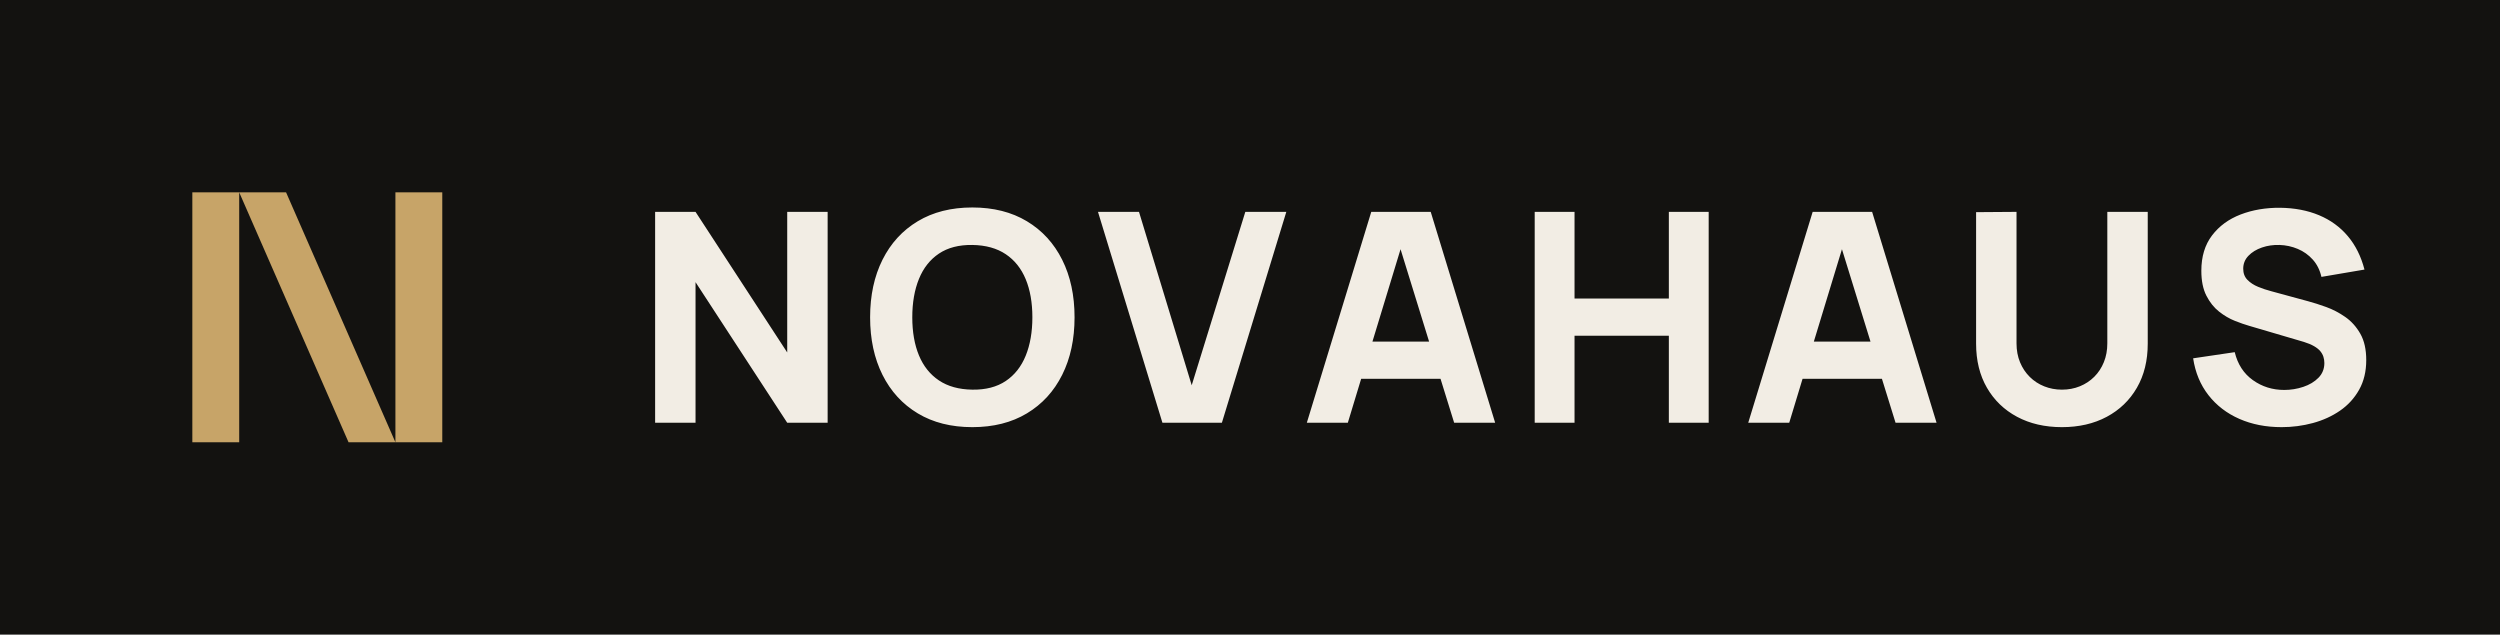
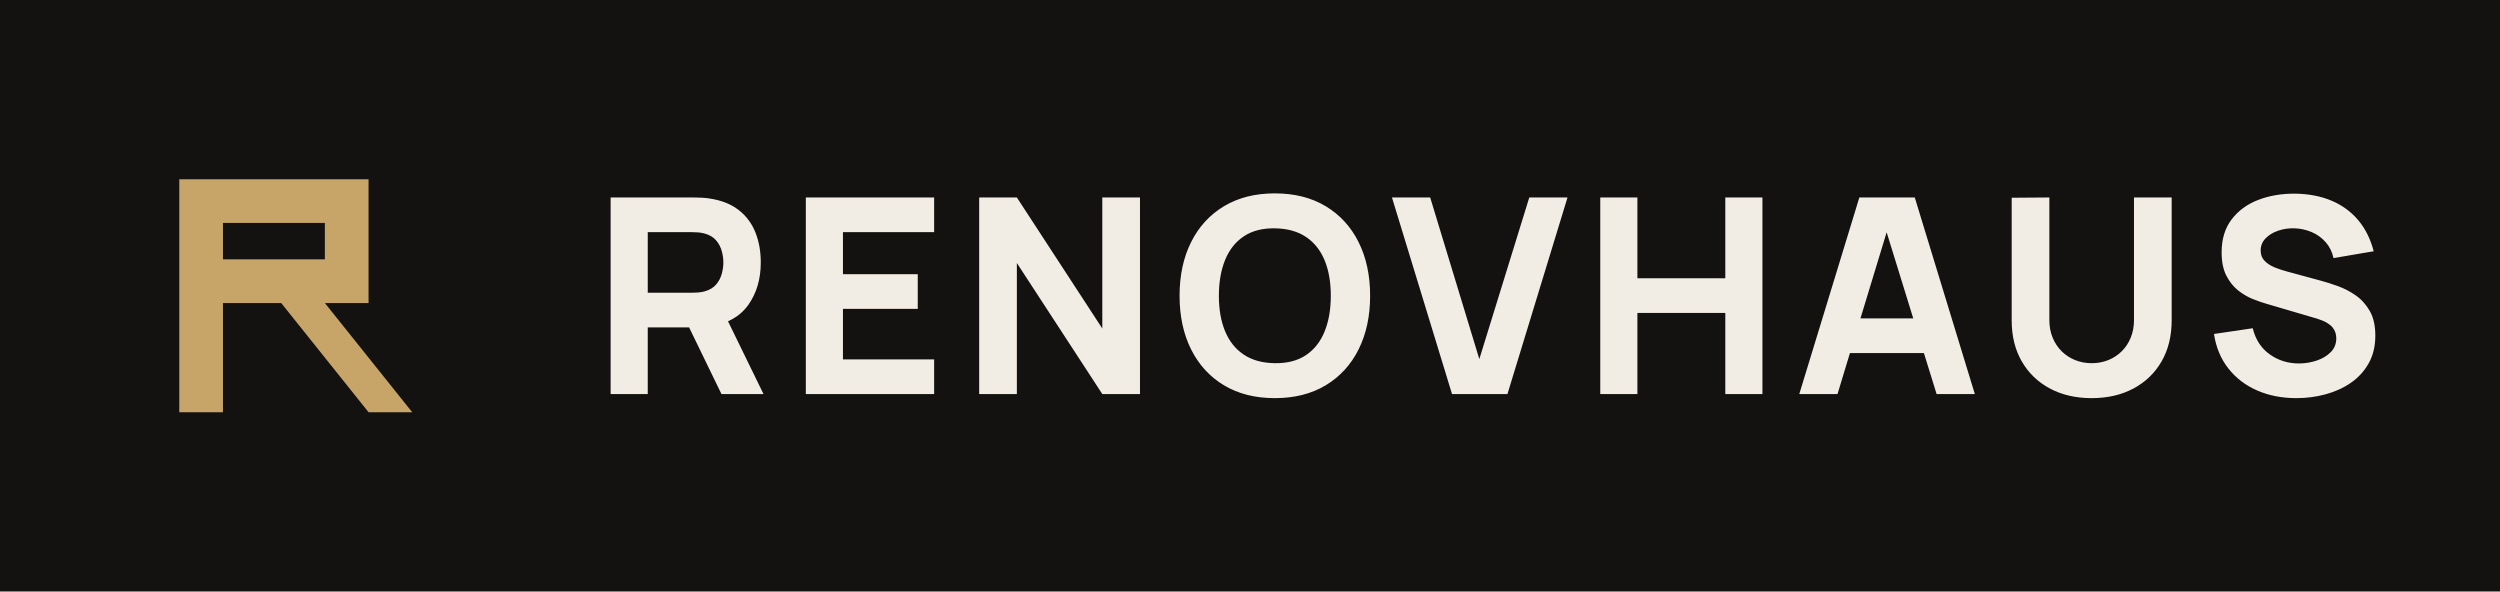
- <svg xmlns="http://www.w3.org/2000/svg" viewBox="0 0 409.696 104" role="img" aria-label="NOVAHAUS">
+ <svg xmlns="http://www.w3.org/2000/svg" viewBox="0 0 439.552 104" role="img" aria-label="RENOVHAUS">
  <rect width="100%" height="100%" fill="#131210" />
  <g transform="translate(20,20) scale(0.64)">
-     <path d="M18,18 H30 V82 H18 Z M30,18 L42,18 L70,82 L58,82 Z M70,18 H82 V82 H70 Z" fill="#C7A468" />
+     <path d="M18,18 H30 V82 H18 Z M30,18 H70 V30 H30 Z M58,18 H70 V52 H58 Z M30,40 H70 V52 H30 Z M46,52 L58,52 L82,82 L70,82 Z" fill="#C7A468" />
  </g>
-   <path d="M3.36,0L3.36,-34.56L9.984,-34.56L25.008,-11.52L25.008,-34.56L31.632,-34.56L31.632,0L25.008,0L9.984,-23.04L9.984,0Z M55.344,0.72Q50.16,0.72 46.404,-1.536Q42.648,-3.792 40.62,-7.848Q38.592,-11.904 38.592,-17.28Q38.592,-22.656 40.62,-26.712Q42.648,-30.768 46.404,-33.024Q50.16,-35.28 55.344,-35.28Q60.528,-35.28 64.284,-33.024Q68.04,-30.768 70.068,-26.712Q72.096,-22.656 72.096,-17.28Q72.096,-11.904 70.068,-7.848Q68.04,-3.792 64.284,-1.536Q60.528,0.72 55.344,0.72ZM55.344,-5.424Q58.632,-5.376 60.816,-6.84Q63,-8.304 64.092,-10.992Q65.184,-13.68 65.184,-17.28Q65.184,-20.88 64.092,-23.52Q63,-26.16 60.816,-27.624Q58.632,-29.088 55.344,-29.136Q52.056,-29.184 49.872,-27.72Q47.688,-26.256 46.596,-23.568Q45.504,-20.88 45.504,-17.28Q45.504,-13.68 46.596,-11.04Q47.688,-8.4 49.872,-6.936Q52.056,-5.472 55.344,-5.424Z M86.496,0L75.936,-34.56L82.656,-34.56L91.296,-6.144L100.08,-34.56L106.8,-34.56L96.24,0Z M110.16,0L120.72,-34.56L130.464,-34.56L141.024,0L134.304,0L132.072,-7.2L119.064,-7.2L116.88,0ZM130.2,-13.296L125.52,-28.44L120.912,-13.296Z M147.504,0L147.504,-34.56L154.032,-34.56L154.032,-20.352L169.488,-20.352L169.488,-34.56L176.016,-34.56L176.016,0L169.488,0L169.488,-14.256L154.032,-14.256L154.032,0Z M182.496,0L193.056,-34.56L202.8,-34.56L213.36,0L206.64,0L204.408,-7.2L191.4,-7.2L189.216,0ZM202.536,-13.296L197.856,-28.44L193.248,-13.296Z M233.904,0.72Q229.728,0.72 226.56,-0.972Q223.392,-2.664 221.616,-5.736Q219.84,-8.808 219.84,-12.96L219.84,-34.512L226.464,-34.56L226.464,-13.008Q226.464,-11.304 227.04,-9.912Q227.616,-8.52 228.636,-7.512Q229.656,-6.504 231.012,-5.964Q232.368,-5.424 233.904,-5.424Q235.488,-5.424 236.844,-5.976Q238.2,-6.528 239.208,-7.536Q240.216,-8.544 240.78,-9.936Q241.344,-11.328 241.344,-13.008L241.344,-34.56L247.968,-34.56L247.968,-12.96Q247.968,-8.808 246.192,-5.736Q244.416,-2.664 241.248,-0.972Q238.08,0.72 233.904,0.72Z M269.904,0.72Q266.064,0.72 262.98,-0.636Q259.896,-1.992 257.916,-4.524Q255.936,-7.056 255.408,-10.56L262.224,-11.568Q262.944,-8.592 265.2,-6.984Q267.456,-5.376 270.336,-5.376Q271.944,-5.376 273.456,-5.88Q274.968,-6.384 275.94,-7.368Q276.912,-8.352 276.912,-9.792Q276.912,-10.32 276.756,-10.812Q276.6,-11.304 276.24,-11.736Q275.88,-12.168 275.22,-12.552Q274.56,-12.936 273.552,-13.248L264.576,-15.888Q263.568,-16.176 262.236,-16.704Q260.904,-17.232 259.656,-18.216Q258.408,-19.2 257.58,-20.82Q256.752,-22.44 256.752,-24.912Q256.752,-28.392 258.504,-30.696Q260.256,-33 263.184,-34.128Q266.112,-35.256 269.664,-35.232Q273.24,-35.184 276.048,-34.008Q278.856,-32.832 280.752,-30.588Q282.648,-28.344 283.488,-25.104L276.432,-23.904Q276.048,-25.584 275.016,-26.736Q273.984,-27.888 272.556,-28.488Q271.128,-29.088 269.568,-29.136Q268.032,-29.184 266.676,-28.716Q265.32,-28.248 264.468,-27.36Q263.616,-26.472 263.616,-25.248Q263.616,-24.12 264.312,-23.412Q265.008,-22.704 266.064,-22.272Q267.12,-21.84 268.224,-21.552L274.224,-19.92Q275.568,-19.56 277.2,-18.972Q278.832,-18.384 280.332,-17.34Q281.832,-16.296 282.804,-14.592Q283.776,-12.888 283.776,-10.272Q283.776,-7.488 282.612,-5.412Q281.448,-3.336 279.48,-1.98Q277.512,-0.624 275.028,0.048Q272.544,0.72 269.904,0.72Z" fill="#F2EDE4" transform="translate(104,69.28)" />
+   <path d="M3.36,0L3.36,-34.56L17.952,-34.56Q18.456,-34.56 19.308,-34.524Q20.16,-34.488 20.832,-34.368Q23.928,-33.888 25.908,-32.328Q27.888,-30.768 28.824,-28.404Q29.76,-26.04 29.76,-23.136Q29.76,-18.792 27.6,-15.72Q26.256,-13.8 24,-12.792L30.24,0L22.848,0L17.16,-11.712L9.888,-11.712L9.888,0ZM9.888,-17.808L17.664,-17.808Q18.168,-17.808 18.768,-17.856Q19.368,-17.904 19.872,-18.048Q21.192,-18.408 21.912,-19.26Q22.632,-20.112 22.908,-21.156Q23.184,-22.2 23.184,-23.136Q23.184,-24.072 22.908,-25.116Q22.632,-26.16 21.912,-27.012Q21.192,-27.864 19.872,-28.224Q19.368,-28.368 18.768,-28.416Q18.168,-28.464 17.664,-28.464L9.888,-28.464Z M37.68,0L37.68,-34.56L60.24,-34.56L60.24,-28.464L44.208,-28.464L44.208,-21.072L57.36,-21.072L57.36,-14.976L44.208,-14.976L44.208,-6.096L60.24,-6.096L60.24,0Z M68.16,0L68.16,-34.56L74.784,-34.56L89.808,-11.52L89.808,-34.56L96.432,-34.56L96.432,0L89.808,0L74.784,-23.04L74.784,0Z M120.144,0.72Q114.96,0.72 111.204,-1.536Q107.448,-3.792 105.42,-7.848Q103.392,-11.904 103.392,-17.28Q103.392,-22.656 105.42,-26.712Q107.448,-30.768 111.204,-33.024Q114.96,-35.28 120.144,-35.28Q125.328,-35.28 129.084,-33.024Q132.84,-30.768 134.868,-26.712Q136.896,-22.656 136.896,-17.28Q136.896,-11.904 134.868,-7.848Q132.84,-3.792 129.084,-1.536Q125.328,0.72 120.144,0.72ZM120.144,-5.424Q123.432,-5.376 125.616,-6.84Q127.8,-8.304 128.892,-10.992Q129.984,-13.68 129.984,-17.28Q129.984,-20.88 128.892,-23.52Q127.8,-26.16 125.616,-27.624Q123.432,-29.088 120.144,-29.136Q116.856,-29.184 114.672,-27.72Q112.488,-26.256 111.396,-23.568Q110.304,-20.88 110.304,-17.28Q110.304,-13.68 111.396,-11.04Q112.488,-8.4 114.672,-6.936Q116.856,-5.472 120.144,-5.424Z M151.296,0L140.736,-34.56L147.456,-34.56L156.096,-6.144L164.88,-34.56L171.6,-34.56L161.04,0Z M177.36,0L177.36,-34.56L183.888,-34.56L183.888,-20.352L199.344,-20.352L199.344,-34.56L205.872,-34.56L205.872,0L199.344,0L199.344,-14.256L183.888,-14.256L183.888,0Z M212.352,0L222.912,-34.56L232.656,-34.56L243.216,0L236.496,0L234.264,-7.2L221.256,-7.2L219.072,0ZM232.392,-13.296L227.712,-28.44L223.104,-13.296Z M263.76,0.72Q259.584,0.72 256.416,-0.972Q253.248,-2.664 251.472,-5.736Q249.696,-8.808 249.696,-12.96L249.696,-34.512L256.32,-34.56L256.32,-13.008Q256.32,-11.304 256.896,-9.912Q257.472,-8.52 258.492,-7.512Q259.512,-6.504 260.868,-5.964Q262.224,-5.424 263.76,-5.424Q265.344,-5.424 266.7,-5.976Q268.056,-6.528 269.064,-7.536Q270.072,-8.544 270.636,-9.936Q271.2,-11.328 271.2,-13.008L271.2,-34.56L277.824,-34.56L277.824,-12.96Q277.824,-8.808 276.048,-5.736Q274.272,-2.664 271.104,-0.972Q267.936,0.72 263.76,0.72Z M299.76,0.72Q295.92,0.72 292.836,-0.636Q289.752,-1.992 287.772,-4.524Q285.792,-7.056 285.264,-10.56L292.08,-11.568Q292.8,-8.592 295.056,-6.984Q297.312,-5.376 300.192,-5.376Q301.8,-5.376 303.312,-5.88Q304.824,-6.384 305.796,-7.368Q306.768,-8.352 306.768,-9.792Q306.768,-10.32 306.612,-10.812Q306.456,-11.304 306.096,-11.736Q305.736,-12.168 305.076,-12.552Q304.416,-12.936 303.408,-13.248L294.432,-15.888Q293.424,-16.176 292.092,-16.704Q290.76,-17.232 289.512,-18.216Q288.264,-19.2 287.436,-20.82Q286.608,-22.44 286.608,-24.912Q286.608,-28.392 288.36,-30.696Q290.112,-33 293.04,-34.128Q295.968,-35.256 299.52,-35.232Q303.096,-35.184 305.904,-34.008Q308.712,-32.832 310.608,-30.588Q312.504,-28.344 313.344,-25.104L306.288,-23.904Q305.904,-25.584 304.872,-26.736Q303.84,-27.888 302.412,-28.488Q300.984,-29.088 299.424,-29.136Q297.888,-29.184 296.532,-28.716Q295.176,-28.248 294.324,-27.36Q293.472,-26.472 293.472,-25.248Q293.472,-24.12 294.168,-23.412Q294.864,-22.704 295.92,-22.272Q296.976,-21.84 298.08,-21.552L304.08,-19.92Q305.424,-19.56 307.056,-18.972Q308.688,-18.384 310.188,-17.34Q311.688,-16.296 312.66,-14.592Q313.632,-12.888 313.632,-10.272Q313.632,-7.488 312.468,-5.412Q311.304,-3.336 309.336,-1.98Q307.368,-0.624 304.884,0.048Q302.4,0.72 299.76,0.72Z" fill="#F2EDE4" transform="translate(104,69.28)" />
</svg>
